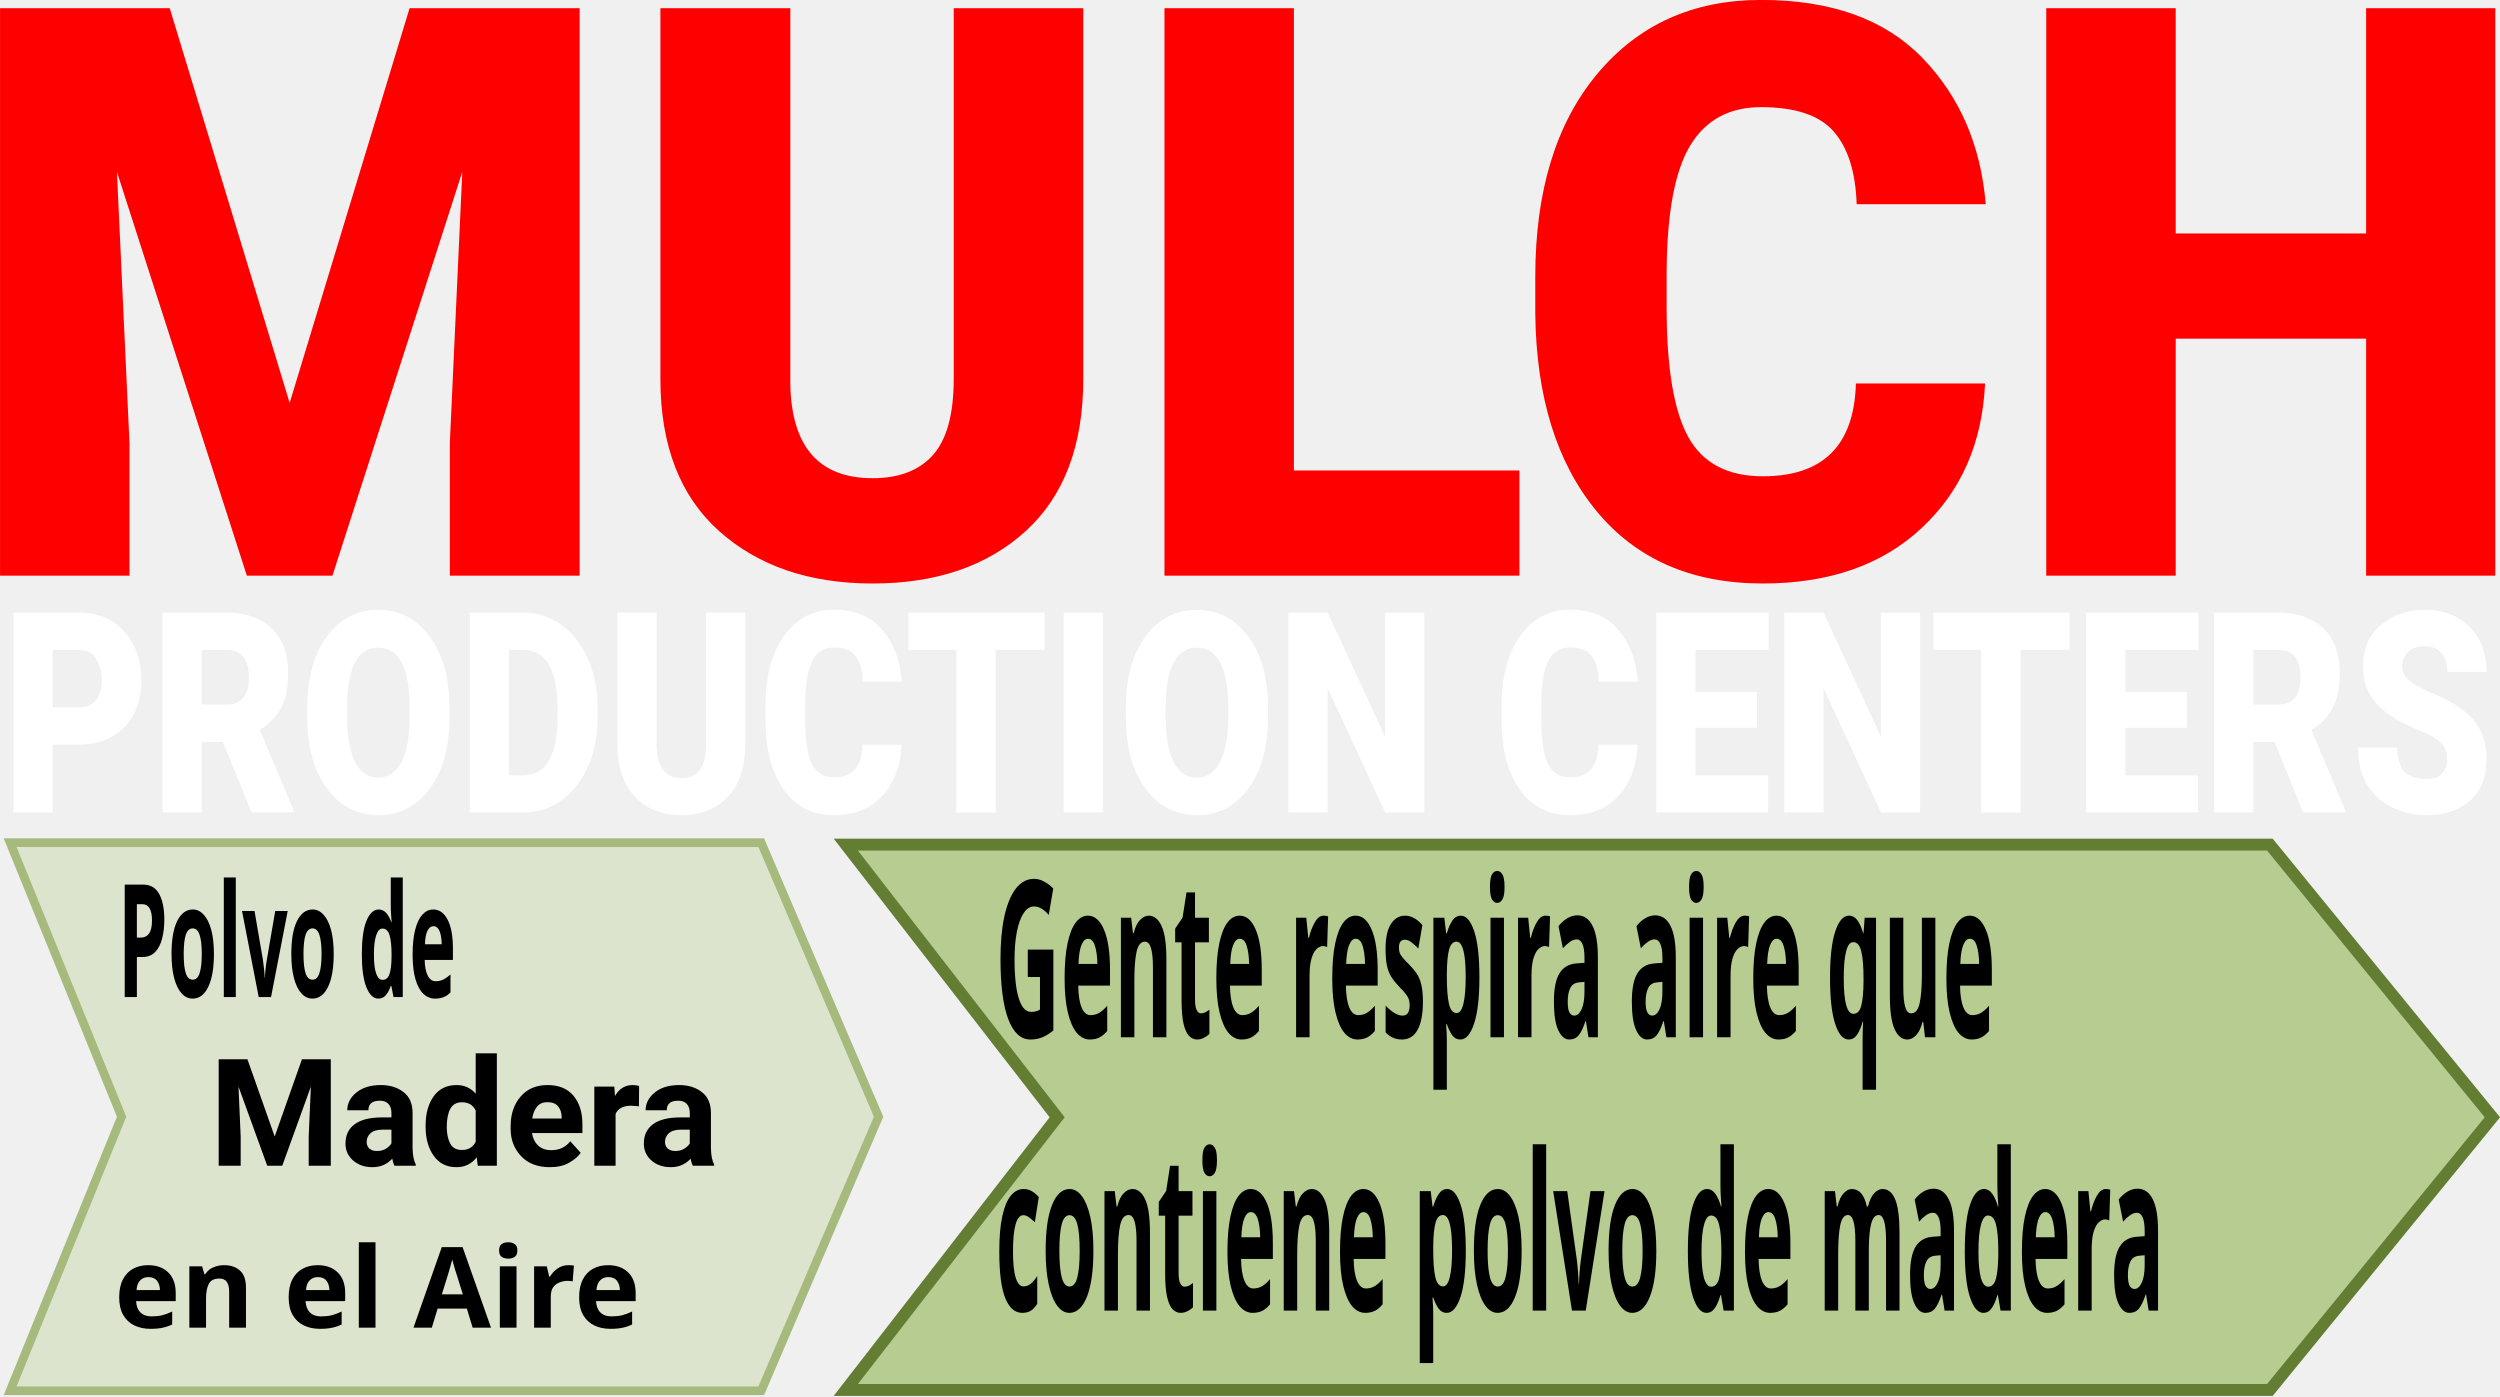
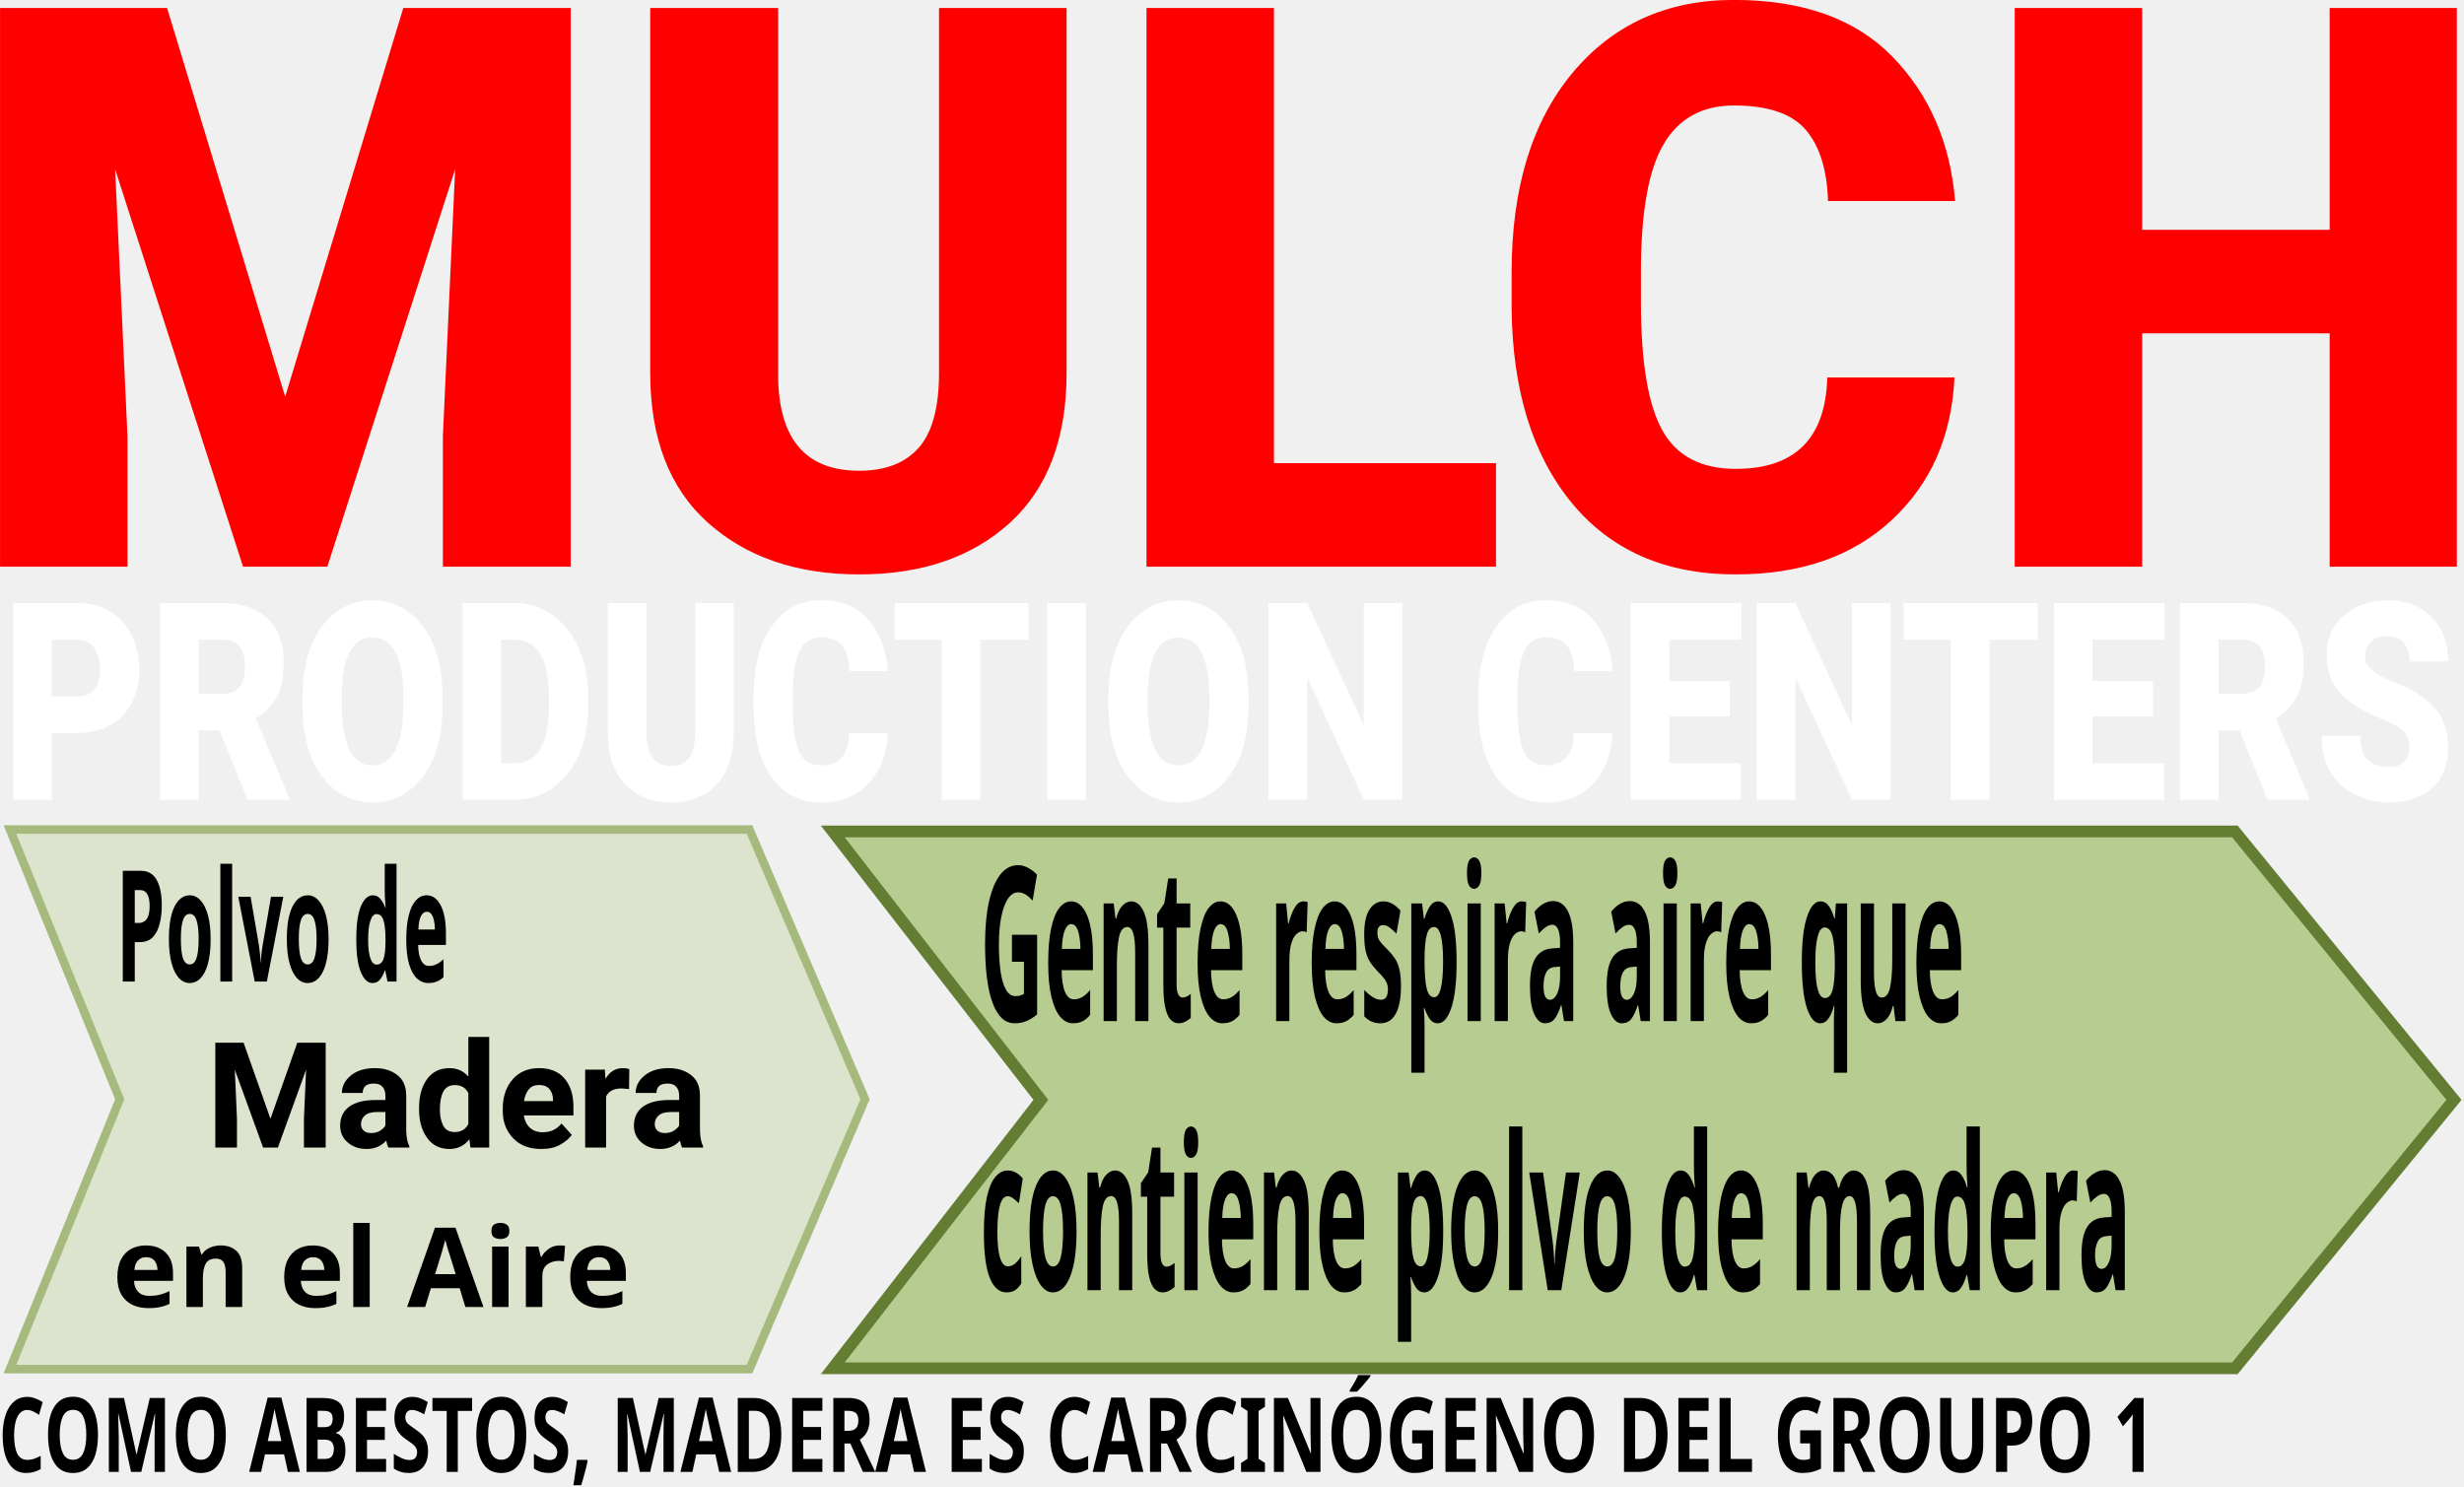
- <svg xmlns="http://www.w3.org/2000/svg" width="376.711mm" height="210.395mm" viewBox="0 0 376.711 210.395" version="1.1" id="svg196124">
+ <svg xmlns="http://www.w3.org/2000/svg" width="377.099mm" height="227.559mm" viewBox="0 0 377.099 227.559" version="1.1" id="svg196124">
  <defs id="defs196121">
    <rect x="327.228" y="865.912" width="163.309" height="203.743" id="rect16332" />
  </defs>
  <g id="layer1" transform="translate(41.57501,184.5558)">
-     <g id="g187702">
-       <g id="g187681">
-         <path d="M -40.053,-57.579 H 73.13 L 90.815,-16.282 73.13,25.016 H -40.053 l 16.801,-41.298 z" stroke-width="1.303" stroke="#a5ba7c" fill="#dde4ce" fill-rule="evenodd" id="path196272" />
-         <path d="M 85.871,-57.286 H 300.461 l 33.53,41.088 -33.53,41.088 H 85.871 l 31.853,-41.088 z" stroke-width="1.79" stroke="#637d33" fill="#b6cc90" fill-rule="evenodd" id="path196281" />
-         <text xml:space="preserve" style="font-style:normal;font-variant:normal;font-weight:bold;font-stretch:normal;font-size:14.431px;line-height:1.25;font-family:sans-serif;-inkscape-font-specification:'sans-serif Bold';white-space:pre;inline-size:138.729;fill:#000000;fill-opacity:1;stroke:none;stroke-width:0.701" x="-71.171" y="-5.935" id="text200670" transform="matrix(0.8377243,0,0,1.643568,35.75334,-24.55295)">
-           <tspan x="-71.171" y="-5.935" id="tspan187729">Polvo de </tspan>
-         </text>
-         <text xml:space="preserve" style="font-style:normal;font-weight:normal;font-size:21.166px;line-height:1.25;font-family:sans-serif;fill:#000000;fill-opacity:1;stroke:none;stroke-width:1.134" x="168.775" y="-18.149" id="text220958" transform="scale(0.6422194,1.5571)">
-           <tspan style="font-style:normal;font-variant:normal;font-weight:bold;font-stretch:normal;font-size:21.166px;font-family:sans-serif;-inkscape-font-specification:'sans-serif Bold';stroke-width:1.134" x="168.775" y="-18.149" id="tspan235230">Gente respira aire que </tspan>
-           <tspan style="font-style:normal;font-variant:normal;font-weight:bold;font-stretch:normal;font-size:21.166px;font-family:sans-serif;-inkscape-font-specification:'sans-serif Bold';stroke-width:1.134" x="168.775" y="8.308" id="tspan158714">contiene polvo de madera</tspan>
-         </text>
-         <g id="g908" transform="matrix(0.8887842,0,0,1,22.16137,0)">
-           <text xml:space="preserve" style="font-style:normal;font-variant:normal;font-weight:900;font-stretch:normal;font-size:124.133px;line-height:1.25;font-family:Roboto;-inkscape-font-specification:'Roboto Heavy';fill:#ff0000;fill-opacity:1;stroke:none;stroke-width:1.455" x="-76.214" y="-100.943" id="text3032" transform="scale(1.032025,0.9689687)">
-             <tspan id="tspan3030" style="font-style:normal;font-variant:normal;font-weight:900;font-stretch:normal;font-size:124.133px;font-family:Roboto;-inkscape-font-specification:'Roboto Heavy';fill:#ff0000;stroke-width:1.455" x="-76.214" y="-100.943">MULCH</tspan>
+     <g id="g18661">
+       <g id="g187702">
+         <g id="g187681">
+           <path d="M -40.053,-57.579 H 73.13 L 90.815,-16.282 73.13,25.016 H -40.053 l 16.801,-41.298 z" stroke-width="1.303" stroke="#a5ba7c" fill="#dde4ce" fill-rule="evenodd" id="path196272" />
+           <path d="M 85.871,-57.286 H 300.461 l 33.53,41.088 -33.53,41.088 H 85.871 l 31.853,-41.088 z" stroke-width="1.79" stroke="#637d33" fill="#b6cc90" fill-rule="evenodd" id="path196281" />
+           <text xml:space="preserve" style="font-style:normal;font-variant:normal;font-weight:bold;font-stretch:normal;font-size:14.431px;line-height:1.25;font-family:sans-serif;-inkscape-font-specification:'sans-serif Bold';white-space:pre;inline-size:138.729;fill:#000000;fill-opacity:1;stroke:none;stroke-width:0.701" x="-71.171" y="-5.935" id="text200670" transform="matrix(0.8377243,0,0,1.643568,35.75334,-24.55295)">
+             <tspan x="-71.171" y="-5.935" id="tspan18691">Polvo de </tspan>
+           </text>
+           <text xml:space="preserve" style="font-style:normal;font-weight:normal;font-size:21.166px;line-height:1.25;font-family:sans-serif;fill:#000000;fill-opacity:1;stroke:none;stroke-width:1.134" x="168.775" y="-18.149" id="text220958" transform="scale(0.6422194,1.5571)">
+             <tspan style="font-style:normal;font-variant:normal;font-weight:bold;font-stretch:normal;font-size:21.166px;font-family:sans-serif;-inkscape-font-specification:'sans-serif Bold';stroke-width:1.134" x="168.775" y="-18.149" id="tspan235230">Gente respira aire que </tspan>
+             <tspan style="font-style:normal;font-variant:normal;font-weight:bold;font-stretch:normal;font-size:21.166px;font-family:sans-serif;-inkscape-font-specification:'sans-serif Bold';stroke-width:1.134" x="168.775" y="8.308" id="tspan158714">contiene polvo de madera</tspan>
+           </text>
+           <g id="g908" transform="matrix(0.8887842,0,0,1,22.16137,0)">
+             <text xml:space="preserve" style="font-style:normal;font-variant:normal;font-weight:900;font-stretch:normal;font-size:124.133px;line-height:1.25;font-family:Roboto;-inkscape-font-specification:'Roboto Heavy';fill:#ff0000;fill-opacity:1;stroke:none;stroke-width:1.455" x="-76.214" y="-100.943" id="text3032" transform="scale(1.032025,0.9689687)">
+               <tspan id="tspan3030" style="font-style:normal;font-variant:normal;font-weight:900;font-stretch:normal;font-size:124.133px;font-family:Roboto;-inkscape-font-specification:'Roboto Heavy';fill:#ff0000;stroke-width:1.455" x="-76.214" y="-100.943">MULCH</tspan>
+             </text>
+           </g>
+           <text xml:space="preserve" style="font-style:normal;font-variant:normal;font-weight:900;font-stretch:normal;font-size:38.213px;line-height:1.25;font-family:Roboto;-inkscape-font-specification:'Roboto Heavy';fill:#ffffff;fill-opacity:1;stroke:none;stroke-width:0.955" x="-45.897" y="-56.074" id="text28246" transform="scale(0.9023655,1.108198)">
+             <tspan id="tspan28244" style="font-style:normal;font-variant:normal;font-weight:900;font-stretch:normal;font-family:Roboto;-inkscape-font-specification:'Roboto Heavy';fill:#ffffff;stroke-width:0.955" x="-45.897" y="-56.074">PRODUCTION CENTERS</tspan>
+           </text>
+           <text xml:space="preserve" transform="matrix(0.2645833,0,0,0.2645833,-41.57501,-184.5558)" id="text16330" style="font-style:normal;font-weight:normal;font-size:40px;line-height:1.25;font-family:sans-serif;white-space:pre;shape-inside:url(#rect16332);fill:#000000;fill-opacity:1;stroke:none" />
+           <text xml:space="preserve" style="font-style:normal;font-variant:normal;font-weight:bold;font-stretch:normal;font-size:22.578px;line-height:1.25;font-family:Roboto;-inkscape-font-specification:'Roboto Bold';fill:#000000;fill-opacity:1;stroke:none;stroke-width:0.265" x="-10.059" y="-8.897" id="text104844">
+             <tspan style="font-style:normal;font-variant:normal;font-weight:bold;font-stretch:normal;font-size:22.578px;font-family:Roboto;-inkscape-font-specification:'Roboto Bold';stroke-width:0.265" x="-10.059" y="-8.897" id="tspan104846">Madera</tspan>
+           </text>
+           <text xml:space="preserve" style="font-style:normal;font-variant:normal;font-weight:bold;font-stretch:normal;font-size:16.933px;line-height:1.25;font-family:sans-serif;-inkscape-font-specification:'sans-serif Bold';fill:#000000;fill-opacity:1;stroke:none;stroke-width:0.265" x="-24.38" y="-5.66" id="text135828">
+             <tspan id="tspan135826" style="font-style:normal;font-variant:normal;font-weight:bold;font-stretch:normal;font-size:16.933px;font-family:sans-serif;-inkscape-font-specification:'sans-serif Bold';stroke-width:0.265" x="-24.38" y="-5.66" />
+             <tspan style="font-style:normal;font-variant:normal;font-weight:bold;font-stretch:normal;font-size:16.933px;font-family:sans-serif;-inkscape-font-specification:'sans-serif Bold';stroke-width:0.265" x="-24.38" y="15.506" id="tspan135830">en el Aire</tspan>
          </text>
        </g>
-         <text xml:space="preserve" style="font-style:normal;font-variant:normal;font-weight:900;font-stretch:normal;font-size:38.213px;line-height:1.25;font-family:Roboto;-inkscape-font-specification:'Roboto Heavy';fill:#ffffff;fill-opacity:1;stroke:none;stroke-width:0.955" x="-45.897" y="-56.074" id="text28246" transform="scale(0.9023655,1.108198)">
-           <tspan id="tspan28244" style="font-style:normal;font-variant:normal;font-weight:900;font-stretch:normal;font-family:Roboto;-inkscape-font-specification:'Roboto Heavy';fill:#ffffff;stroke-width:0.955" x="-45.897" y="-56.074">PRODUCTION CENTERS</tspan>
-         </text>
-         <text xml:space="preserve" transform="matrix(0.2645833,0,0,0.2645833,-41.57501,-184.5558)" id="text16330" style="font-style:normal;font-weight:normal;font-size:40px;line-height:1.25;font-family:sans-serif;white-space:pre;shape-inside:url(#rect16332);fill:#000000;fill-opacity:1;stroke:none" />
-         <text xml:space="preserve" style="font-style:normal;font-variant:normal;font-weight:bold;font-stretch:normal;font-size:22.578px;line-height:1.25;font-family:Roboto;-inkscape-font-specification:'Roboto Bold';fill:#000000;fill-opacity:1;stroke:none;stroke-width:0.265" x="-10.059" y="-8.897" id="text104844">
-           <tspan style="font-style:normal;font-variant:normal;font-weight:bold;font-stretch:normal;font-size:22.578px;font-family:Roboto;-inkscape-font-specification:'Roboto Bold';stroke-width:0.265" x="-10.059" y="-8.897" id="tspan104846">Madera</tspan>
-         </text>
-         <text xml:space="preserve" style="font-style:normal;font-variant:normal;font-weight:bold;font-stretch:normal;font-size:16.933px;line-height:1.25;font-family:sans-serif;-inkscape-font-specification:'sans-serif Bold';fill:#000000;fill-opacity:1;stroke:none;stroke-width:0.265" x="-24.38" y="-5.66" id="text135828">
-           <tspan id="tspan135826" style="font-style:normal;font-variant:normal;font-weight:bold;font-stretch:normal;font-size:16.933px;font-family:sans-serif;-inkscape-font-specification:'sans-serif Bold';stroke-width:0.265" x="-24.38" y="-5.66" />
-           <tspan style="font-style:normal;font-variant:normal;font-weight:bold;font-stretch:normal;font-size:16.933px;font-family:sans-serif;-inkscape-font-specification:'sans-serif Bold';stroke-width:0.265" x="-24.38" y="15.506" id="tspan135830">en el Aire</tspan>
-         </text>
      </g>
+       <text xml:space="preserve" style="font-style:normal;font-weight:normal;font-size:13.355px;line-height:3.15;font-family:sans-serif;fill:#000000;fill-opacity:1;stroke:none;stroke-width:0.278" x="-49.652" y="34.326" id="text1371" transform="scale(0.8423516,1.187153)">
+         <tspan id="tspan1369" style="font-style:normal;font-variant:normal;font-weight:bold;font-stretch:normal;font-size:13.355px;font-family:sans-serif;-inkscape-font-specification:'sans-serif Bold';stroke-width:0.278" x="-49.652" y="34.326">COMO ABESTOS, MADERA ES CARCINÓGENO DEL GROUPO 1</tspan>
+       </text>
    </g>
  </g>
</svg>
